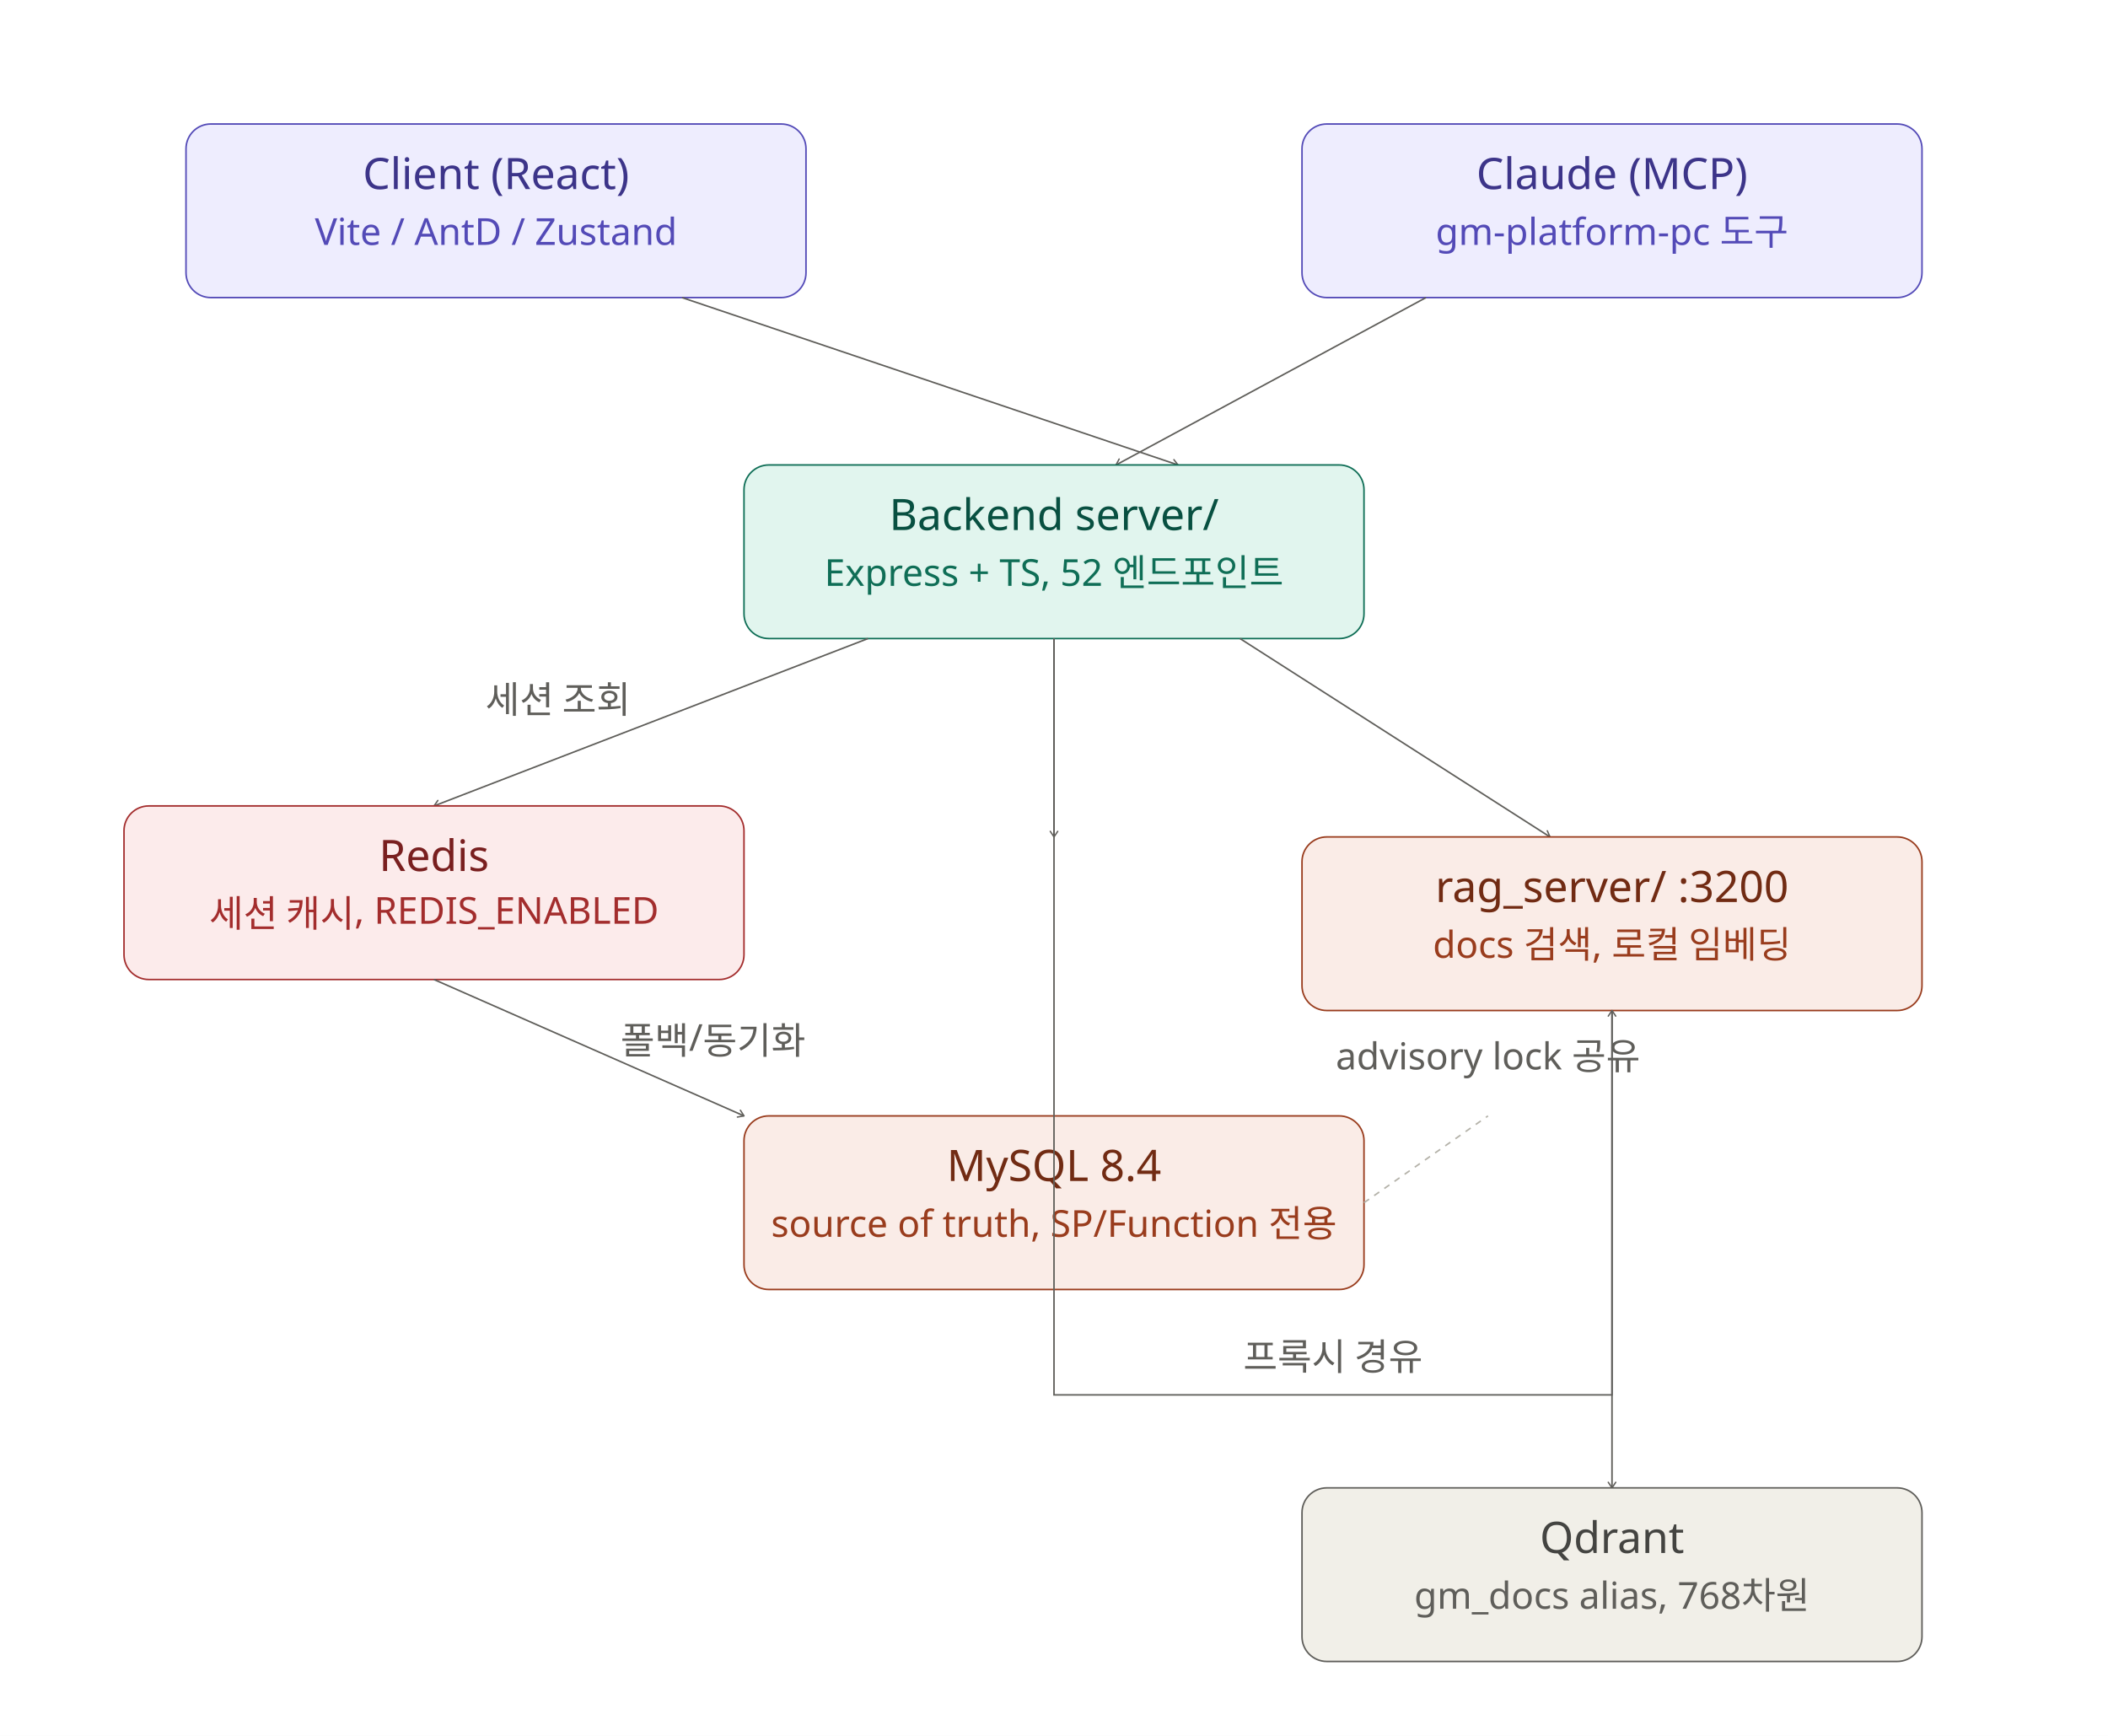
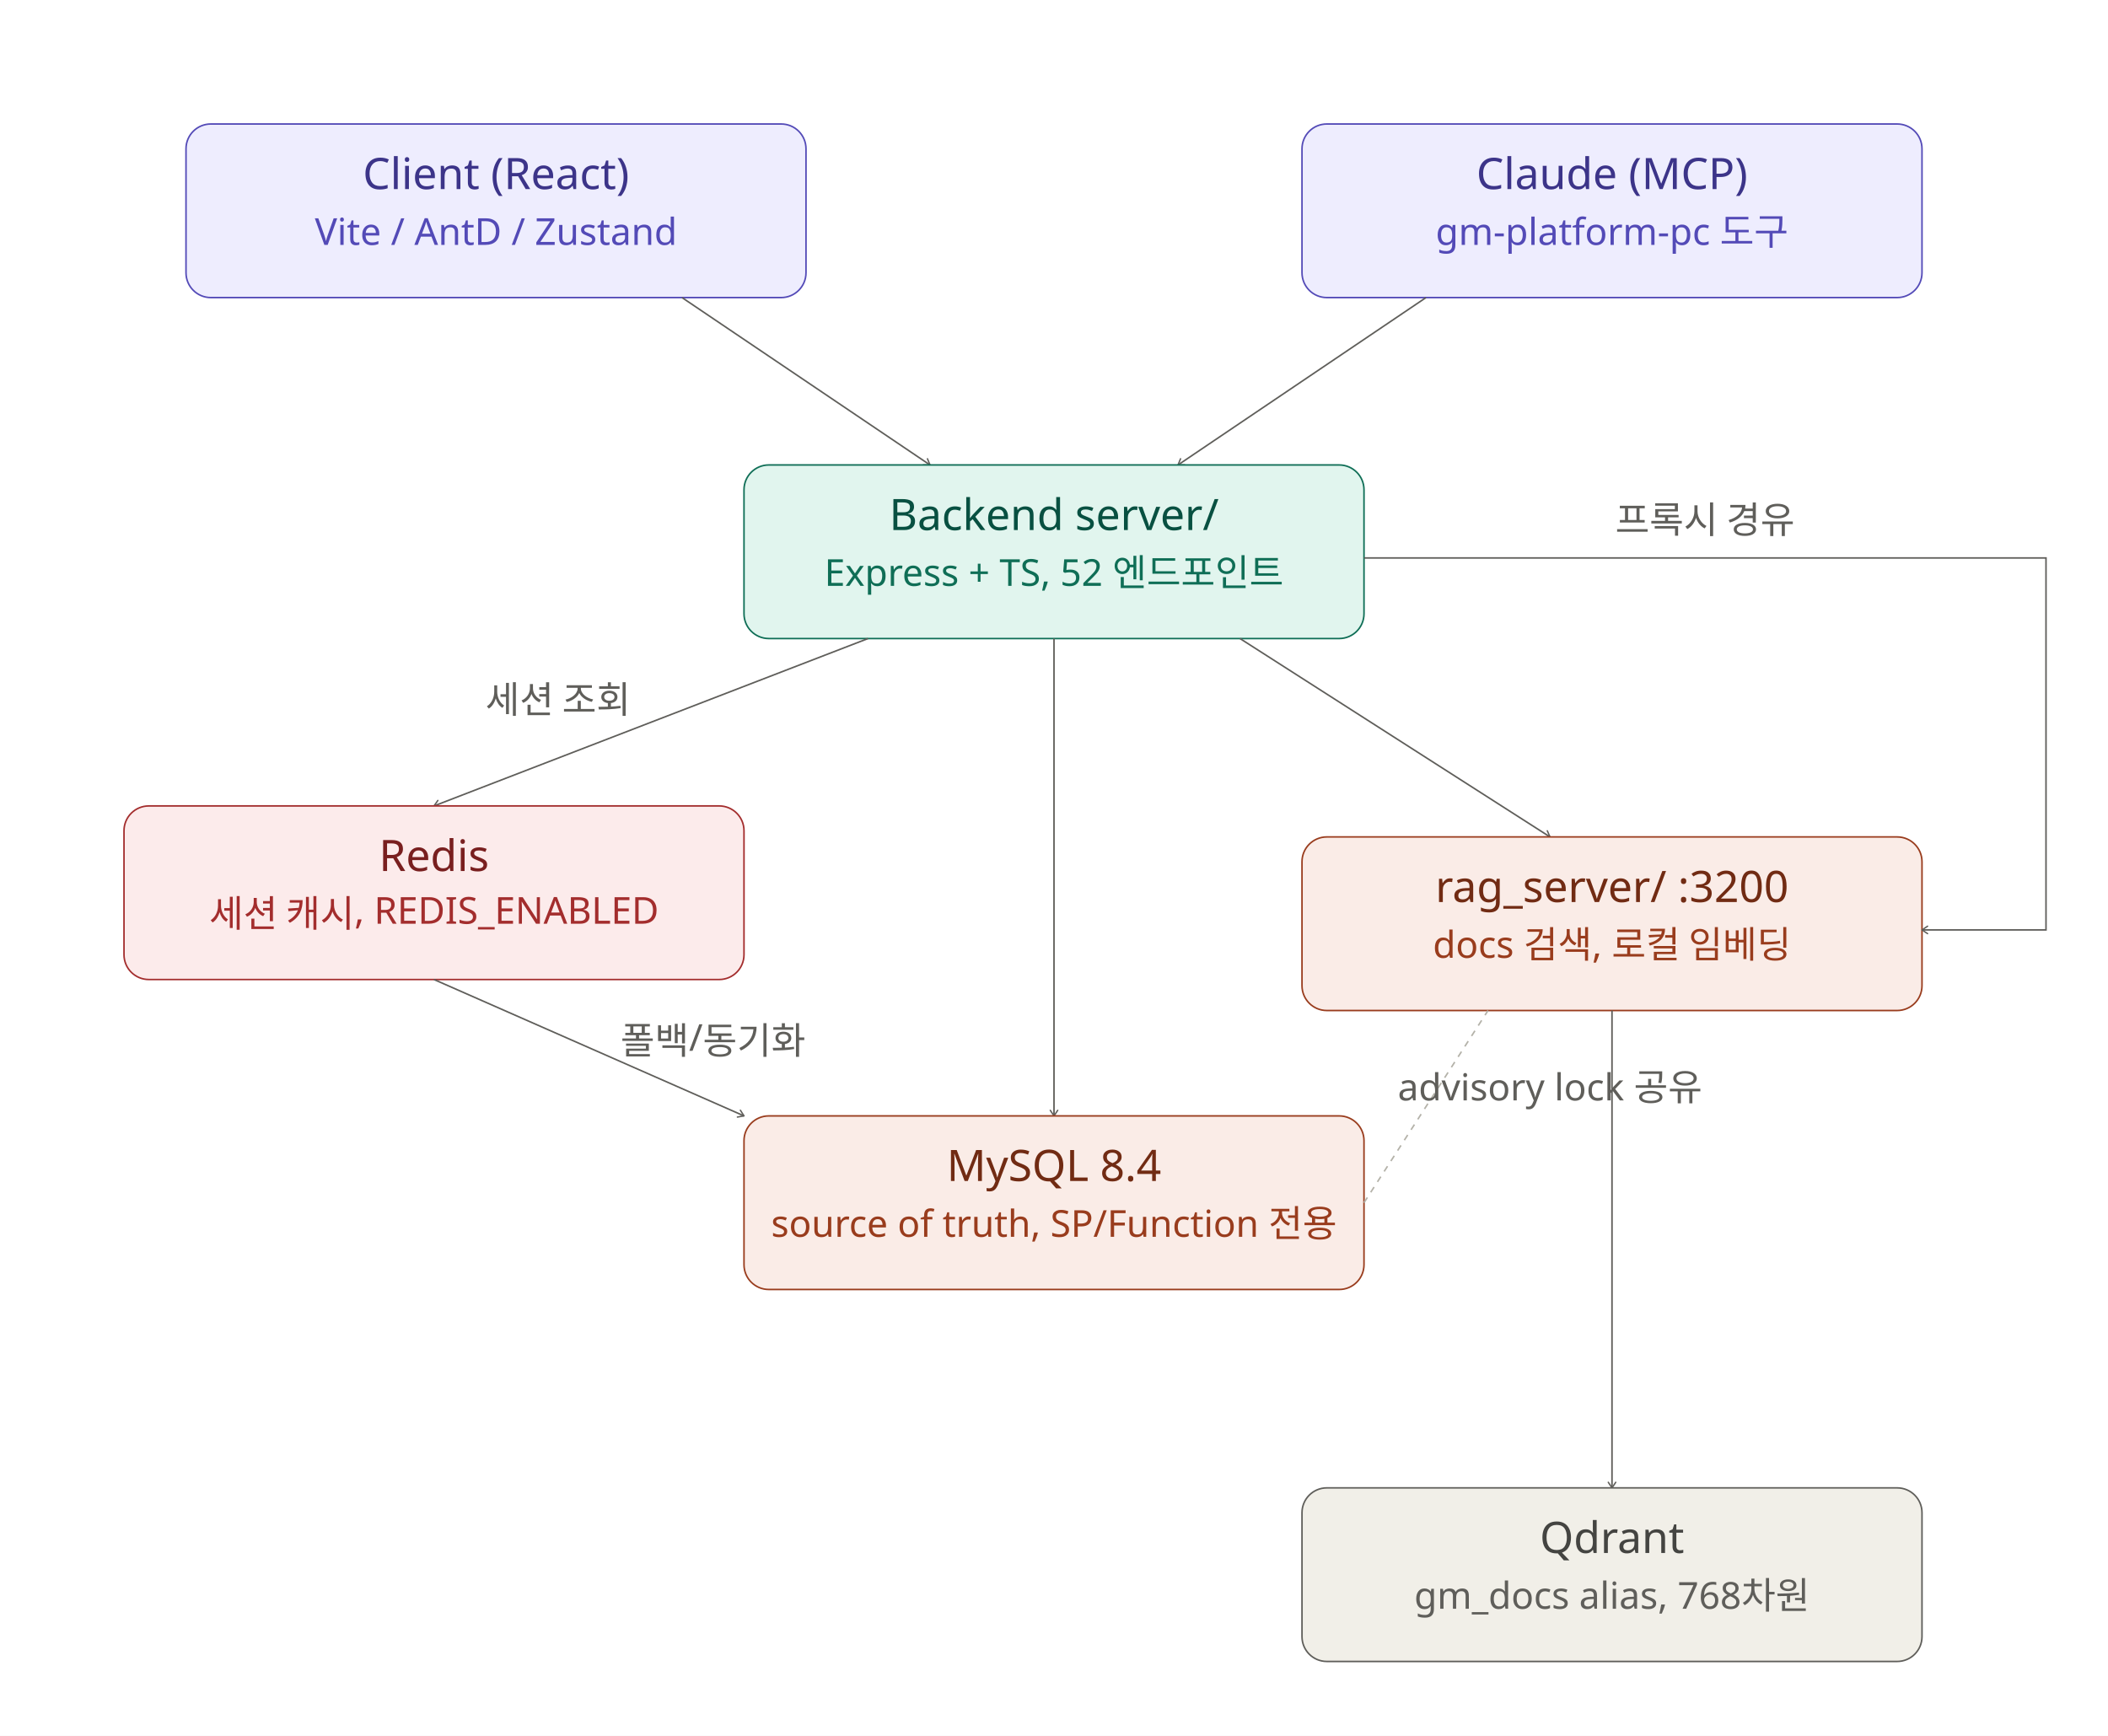
<svg xmlns="http://www.w3.org/2000/svg" width="680" height="560" viewBox="0 0 680 560" role="img">
  <defs>
    <marker id="arrow" viewBox="0 0 10 10" refX="8" refY="5" markerWidth="6" markerHeight="6" orient="auto-start-reverse">
      <path d="M2 1L8 5L2 9" fill="none" stroke="#5F5E5A" stroke-width="1.5" stroke-linecap="round" stroke-linejoin="round" />
    </marker>
  </defs>
  <rect x="0" y="0" width="680" height="560" fill="#FFFFFF" />
  <rect x="60" y="40" width="200" height="56" rx="8" fill="#EEEDFE" stroke="#534AB7" stroke-width="0.5" />
  <text x="160" y="61" text-anchor="middle" font-family="sans-serif" font-size="14" font-weight="500" fill="#3C3489">Client (React)</text>
  <text x="160" y="79" text-anchor="middle" font-family="sans-serif" font-size="12" fill="#534AB7">Vite / AntD / Zustand</text>
  <rect x="420" y="40" width="200" height="56" rx="8" fill="#EEEDFE" stroke="#534AB7" stroke-width="0.5" />
  <text x="520" y="61" text-anchor="middle" font-family="sans-serif" font-size="14" font-weight="500" fill="#3C3489">Claude (MCP)</text>
  <text x="520" y="79" text-anchor="middle" font-family="sans-serif" font-size="12" fill="#534AB7">gm-platform-pc 도구</text>
-   <line x1="220" y1="96" x2="380" y2="150" stroke="#5F5E5A" stroke-width="0.5" marker-end="url(#arrow)" />
-   <line x1="460" y1="96" x2="360" y2="150" stroke="#5F5E5A" stroke-width="0.5" marker-end="url(#arrow)" />
+   <line x1="220" y1="96" x2="300" y2="150" stroke="#5F5E5A" stroke-width="0.5" marker-end="url(#arrow)" />
+   <line x1="460" y1="96" x2="380" y2="150" stroke="#5F5E5A" stroke-width="0.5" marker-end="url(#arrow)" />
  <rect x="240" y="150" width="200" height="56" rx="8" fill="#E1F5EE" stroke="#0F6E56" stroke-width="0.5" />
  <text x="340" y="171" text-anchor="middle" font-family="sans-serif" font-size="14" font-weight="500" fill="#085041">Backend server/</text>
  <text x="340" y="189" text-anchor="middle" font-family="sans-serif" font-size="12" fill="#0F6E56">Express + TS, 52 엔드포인트</text>
  <line x1="280" y1="206" x2="140" y2="260" stroke="#5F5E5A" stroke-width="0.5" marker-end="url(#arrow)" />
  <text x="180" y="230" text-anchor="middle" font-family="sans-serif" font-size="12" fill="#5F5E5A">세션 조회</text>
-   <line x1="340" y1="206" x2="340" y2="270" stroke="#5F5E5A" stroke-width="0.5" marker-end="url(#arrow)" />
+   <line x1="340" y1="206" x2="340" y2="360" stroke="#5F5E5A" stroke-width="0.5" marker-end="url(#arrow)" />
  <line x1="400" y1="206" x2="500" y2="270" stroke="#5F5E5A" stroke-width="0.5" marker-end="url(#arrow)" />
  <rect x="40" y="260" width="200" height="56" rx="8" fill="#FCEBEB" stroke="#A32D2D" stroke-width="0.5" />
  <text x="140" y="281" text-anchor="middle" font-family="sans-serif" font-size="14" font-weight="500" fill="#791F1F">Redis</text>
  <text x="140" y="299" text-anchor="middle" font-family="sans-serif" font-size="12" fill="#A32D2D">세션 캐시, REDIS_ENABLED</text>
  <line x1="140" y1="316" x2="240" y2="360" stroke="#5F5E5A" stroke-width="0.5" marker-end="url(#arrow)" />
  <text x="230" y="340" text-anchor="middle" font-family="sans-serif" font-size="12" fill="#5F5E5A">폴백/동기화</text>
  <rect x="240" y="360" width="200" height="56" rx="8" fill="#FAECE7" stroke="#993C1D" stroke-width="0.5" />
  <text x="340" y="381" text-anchor="middle" font-family="sans-serif" font-size="14" font-weight="500" fill="#712B13">MySQL 8.4</text>
  <text x="340" y="399" text-anchor="middle" font-family="sans-serif" font-size="12" fill="#993C1D">source of truth, SP/Function 전용</text>
  <rect x="420" y="270" width="200" height="56" rx="8" fill="#FAECE7" stroke="#993C1D" stroke-width="0.5" />
  <text x="520" y="291" text-anchor="middle" font-family="sans-serif" font-size="14" font-weight="500" fill="#712B13">rag_server/ :3200</text>
  <text x="520" y="309" text-anchor="middle" font-family="sans-serif" font-size="12" fill="#993C1D">docs 검색, 로컬 임베딩</text>
-   <path d="M340 206 L340 450 L520 450 L520 326" fill="none" stroke="#5F5E5A" stroke-width="0.5" marker-end="url(#arrow)" />
-   <text x="430" y="442" text-anchor="middle" font-family="sans-serif" font-size="12" fill="#5F5E5A">프록시 경유</text>
-   <line x1="440" y1="388" x2="480" y2="360" stroke="#B4B2A9" stroke-width="0.5" stroke-dasharray="2 2" />
-   <text x="480" y="345" text-anchor="middle" font-family="sans-serif" font-size="12" fill="#5F5E5A">advisory lock 공유</text>
+   <path d="M440 180 L660 180 L660 300 L620 300" fill="none" stroke="#5F5E5A" stroke-width="0.5" marker-end="url(#arrow)" />
+   <text x="550" y="172" text-anchor="middle" font-family="sans-serif" font-size="12" fill="#5F5E5A">프록시 경유</text>
+   <line x1="440" y1="388" x2="480" y2="326" stroke="#B4B2A9" stroke-width="0.5" stroke-dasharray="2 2" />
+   <text x="500" y="355" text-anchor="middle" font-family="sans-serif" font-size="12" fill="#5F5E5A">advisory lock 공유</text>
  <line x1="520" y1="326" x2="520" y2="480" stroke="#5F5E5A" stroke-width="0.5" marker-end="url(#arrow)" />
  <rect x="420" y="480" width="200" height="56" rx="8" fill="#F1EFE8" stroke="#5F5E5A" stroke-width="0.5" />
  <text x="520" y="501" text-anchor="middle" font-family="sans-serif" font-size="14" font-weight="500" fill="#444441">Qdrant</text>
  <text x="520" y="519" text-anchor="middle" font-family="sans-serif" font-size="12" fill="#5F5E5A">gm_docs alias, 768차원</text>
</svg>
